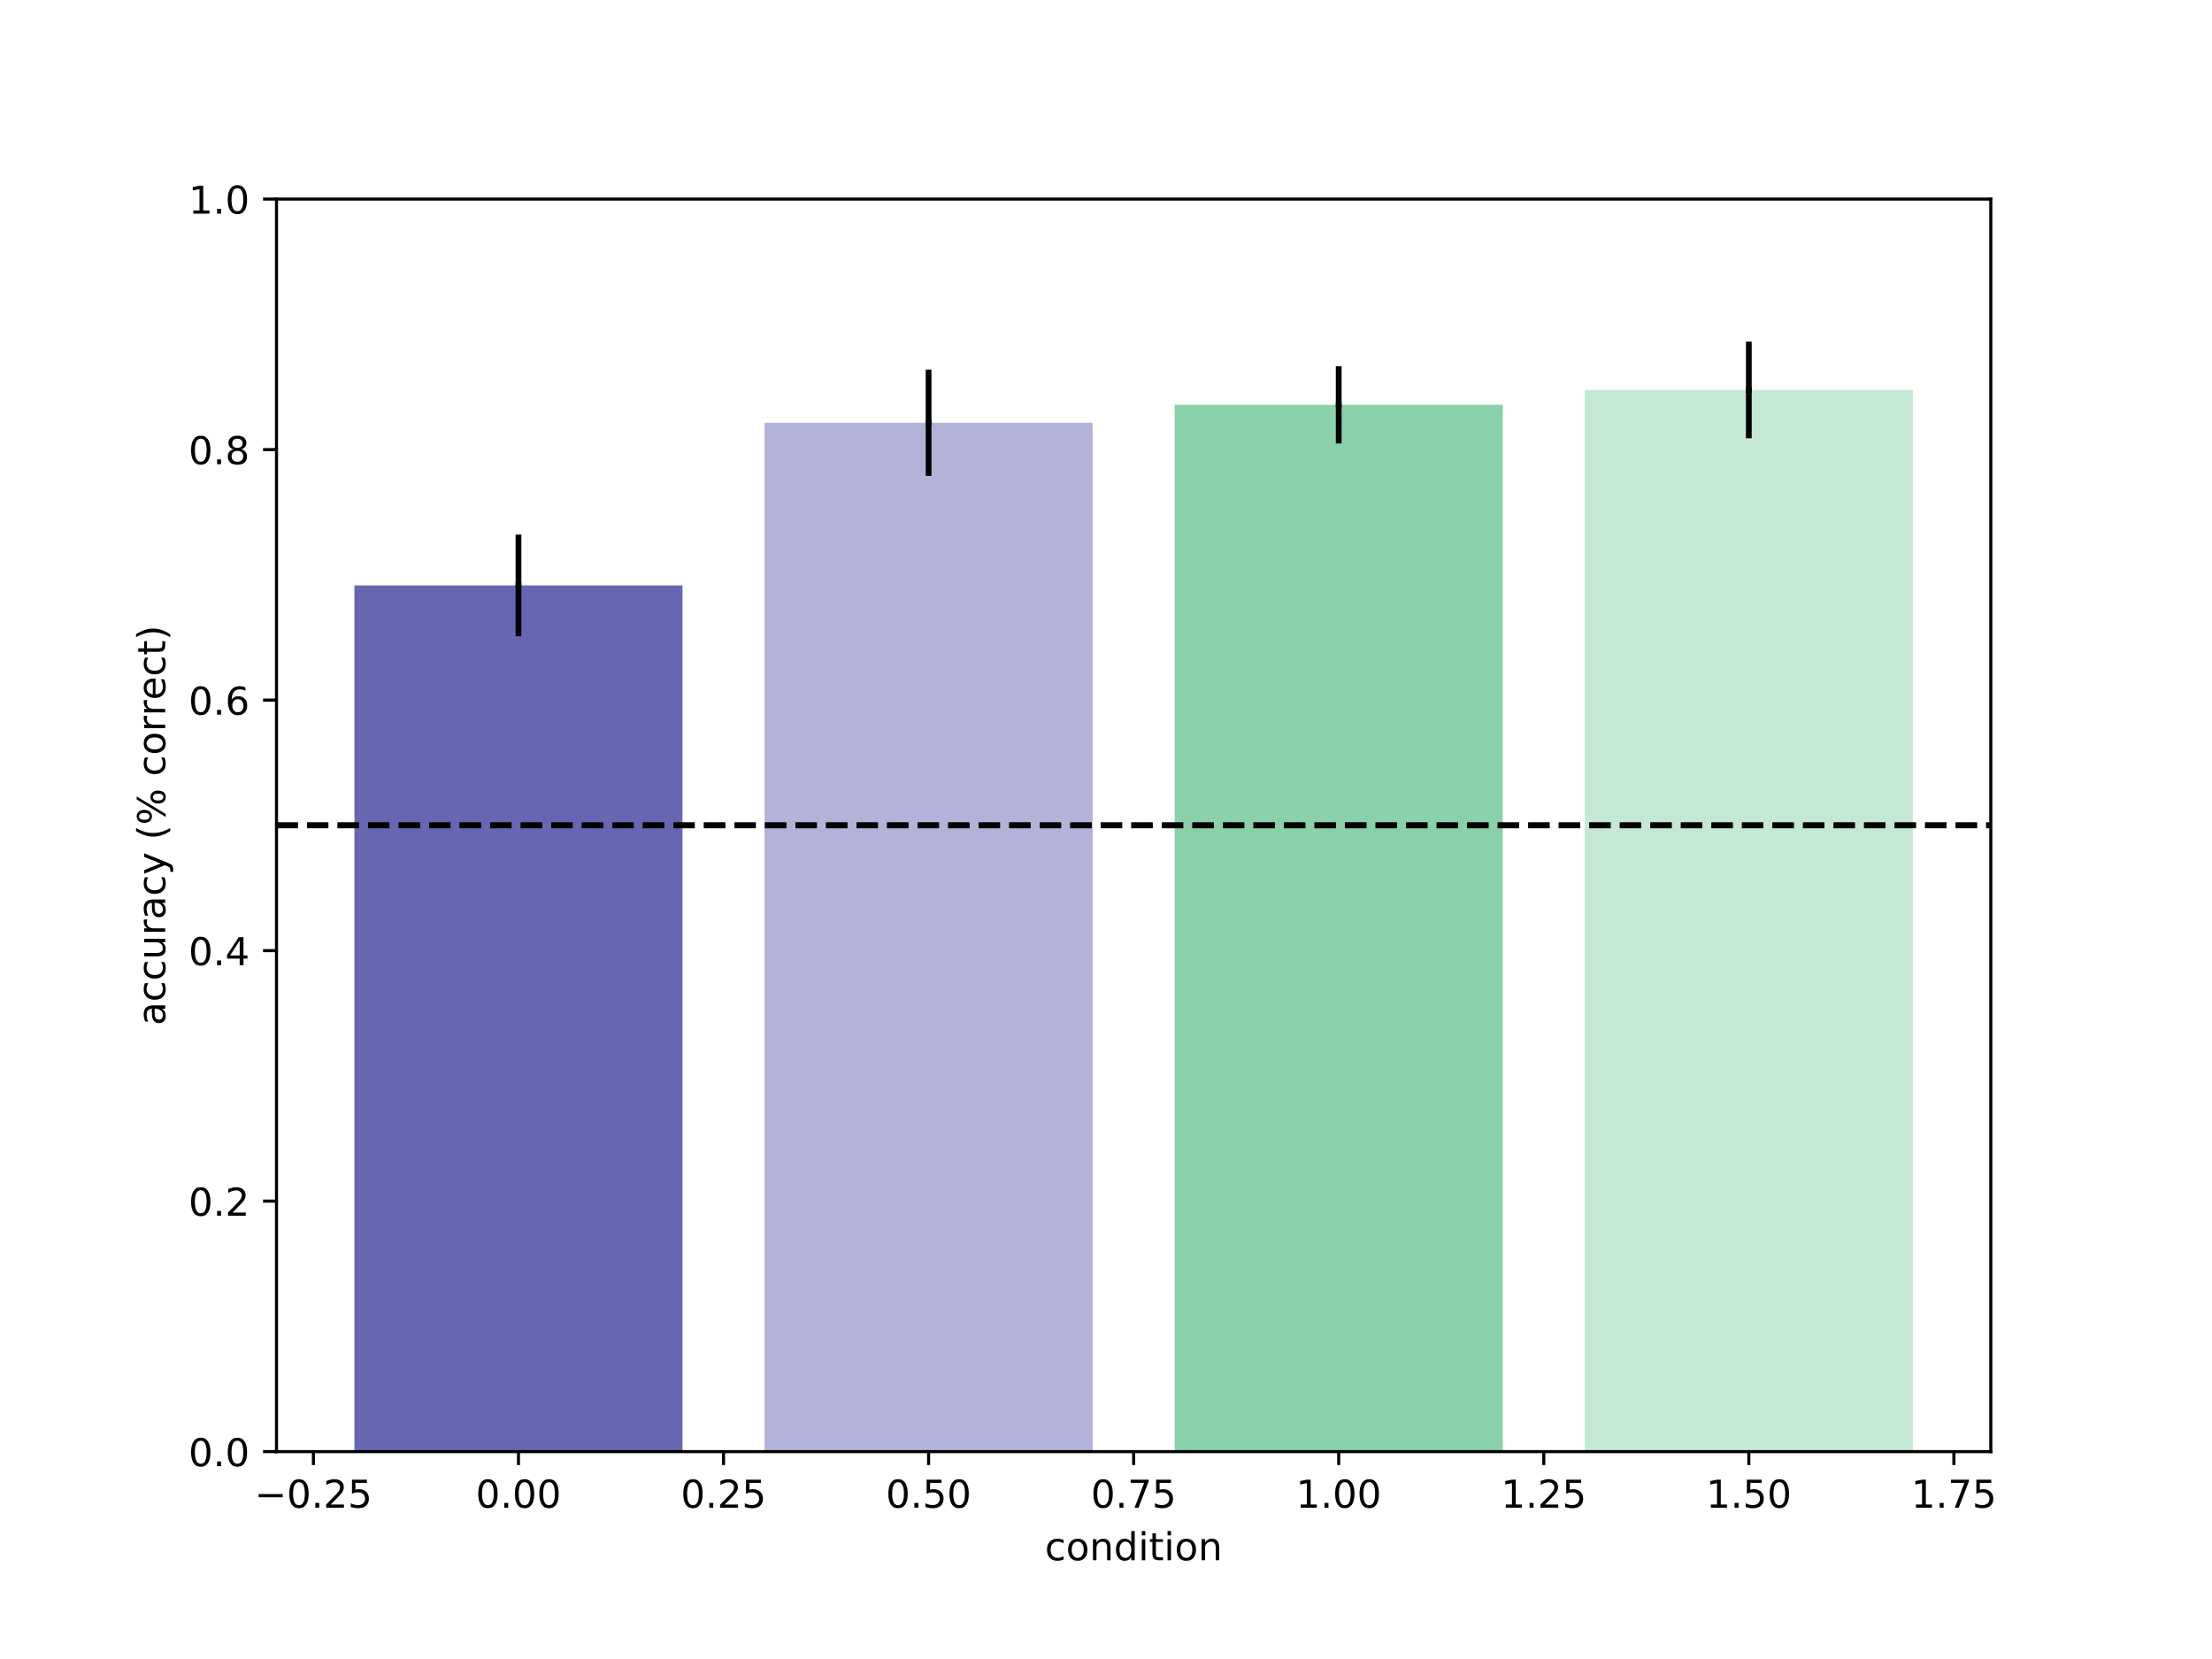
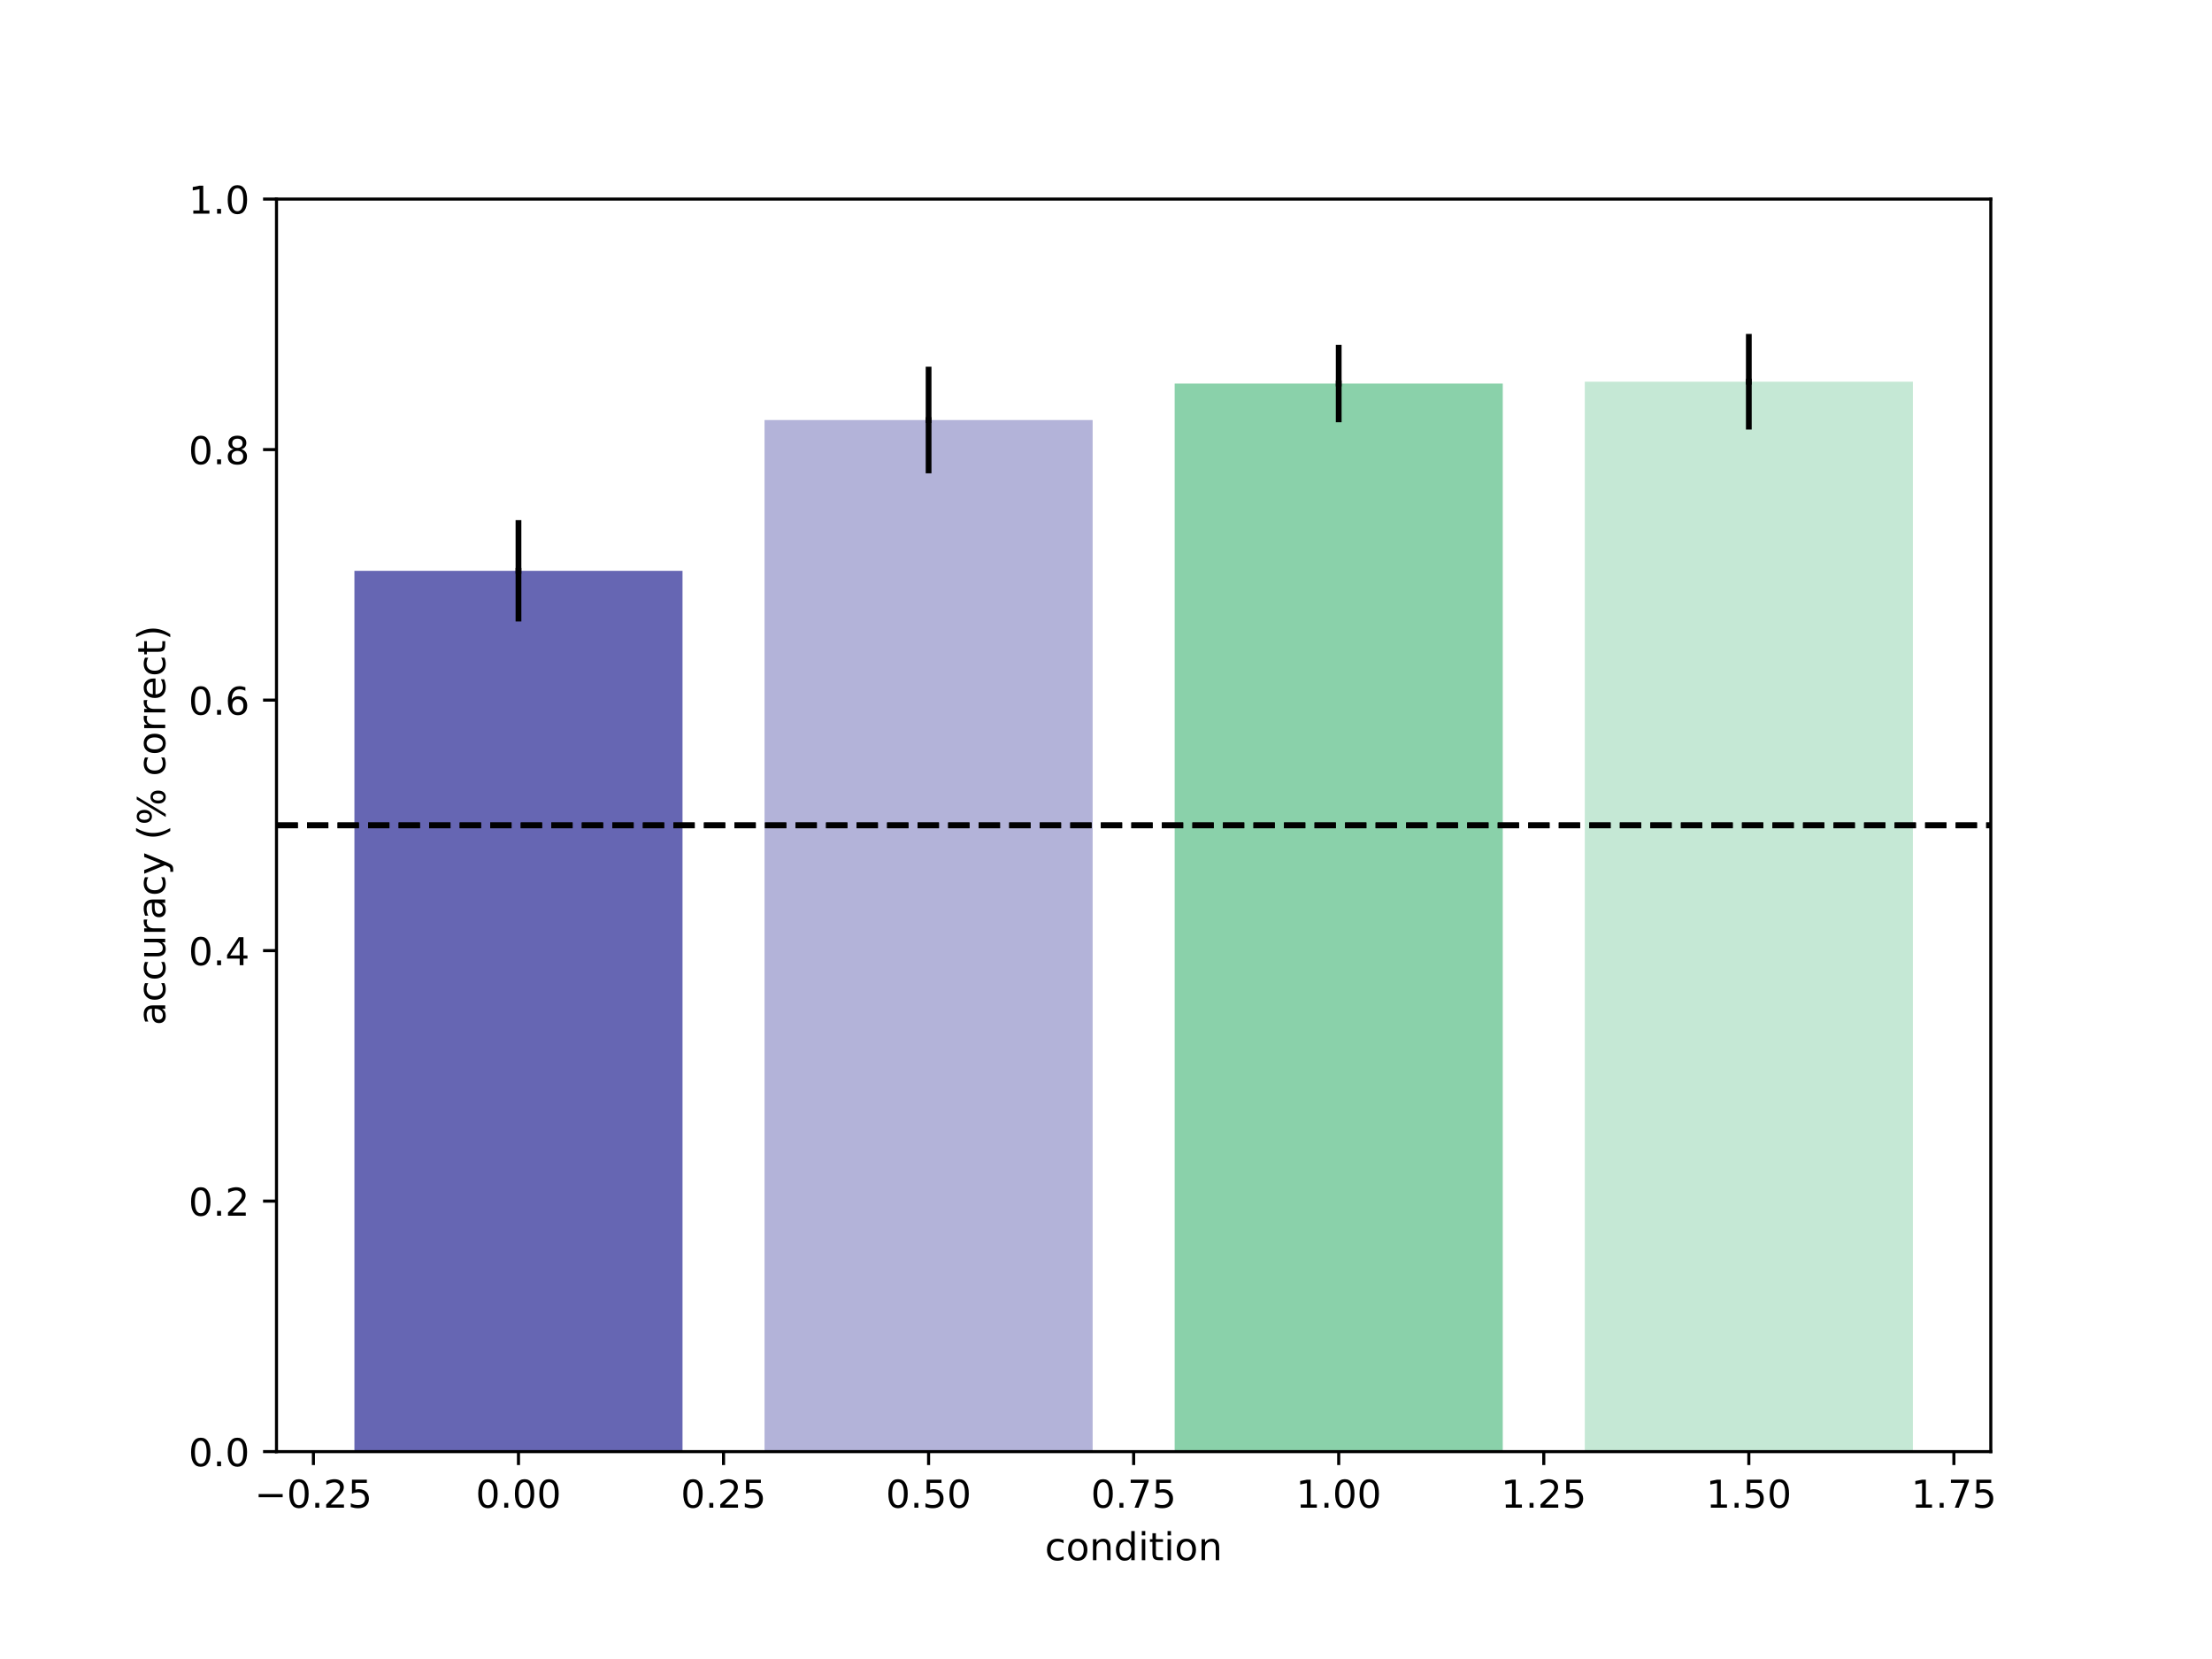
<svg xmlns="http://www.w3.org/2000/svg" xmlns:xlink="http://www.w3.org/1999/xlink" height="432pt" version="1.1" viewBox="0 0 576 432" width="576pt">
  <defs>
    <style type="text/css">
*{stroke-linecap:butt;stroke-linejoin:round;}
  </style>
  </defs>
  <g id="figure_1">
    <g id="patch_1">
      <path d="M 0 432  L 576 432  L 576 0  L 0 0  z " style="fill:#ffffff;" />
    </g>
    <g id="axes_1">
      <g id="patch_2">
        <path d="M 72 378  L 518.4 378  L 518.4 51.84  L 72 51.84  z " style="fill:#ffffff;" />
      </g>
      <g id="patch_3">
-         <path clip-path="url(#p69c36e5d11)" d="M 92.291 378  L 177.726 378  L 177.726 152.441  L 92.291 152.441  z " style="fill:#000080;opacity:0.6;" />
+         <path clip-path="url(#p2a716d1619)" d="M 92.291 378  L 177.726 378  L 177.726 148.643  L 92.291 148.643  z " style="fill:#000080;opacity:0.6;" />
      </g>
      <g id="patch_4">
-         <path clip-path="url(#p69c36e5d11)" d="M 199.085 378  L 284.521 378  L 284.521 110.083  L 199.085 110.083  z " style="fill:#000080;opacity:0.3;" />
+         <path clip-path="url(#p2a716d1619)" d="M 199.085 378  L 284.521 378  L 284.521 109.377  L 199.085 109.377  z " style="fill:#000080;opacity:0.3;" />
      </g>
      <g id="patch_5">
-         <path clip-path="url(#p69c36e5d11)" d="M 305.879 378  L 391.315 378  L 391.315 105.423  L 305.879 105.423  z " style="fill:#3cb371;opacity:0.6;" />
+         <path clip-path="url(#p2a716d1619)" d="M 305.879 378  L 391.315 378  L 391.315 99.874  L 305.879 99.874  z " style="fill:#3cb371;opacity:0.6;" />
      </g>
      <g id="patch_6">
-         <path clip-path="url(#p69c36e5d11)" d="M 412.674 378  L 498.109 378  L 498.109 101.541  L 412.674 101.541  z " style="fill:#3cb371;opacity:0.3;" />
+         <path clip-path="url(#p2a716d1619)" d="M 412.674 378  L 498.109 378  L 498.109 99.394  L 412.674 99.394  z " style="fill:#3cb371;opacity:0.3;" />
      </g>
      <g id="matplotlib.axis_1">
        <g id="xtick_1">
          <g id="line2d_1">
            <defs>
-               <path d="M 0 0  L 0 3.5  " id="m5ce6e09543" style="stroke:#000000;stroke-width:0.8;" />
-             </defs>
-             <g>
-               <use style="stroke:#000000;stroke-width:0.8;" x="81.611" xlink:href="#m5ce6e09543" y="378" />
+               <path d="M 0 0  L 0 3.5  " id="mb7021a6fa3" style="stroke:#000000;stroke-width:0.8;" />
+             </defs>
+             <g>
+               <use style="stroke:#000000;stroke-width:0.8;" x="81.611" xlink:href="#mb7021a6fa3" y="378" />
            </g>
          </g>
          <g id="text_1">
            <defs>
              <path d="M 10.594 35.5  L 73.188 35.5  L 73.188 27.203  L 10.594 27.203  z " id="DejaVuSans-8722" />
              <path d="M 31.781 66.406  Q 24.172 66.406 20.328 58.906  Q 16.5 51.422 16.5 36.375  Q 16.5 21.391 20.328 13.891  Q 24.172 6.391 31.781 6.391  Q 39.453 6.391 43.281 13.891  Q 47.125 21.391 47.125 36.375  Q 47.125 51.422 43.281 58.906  Q 39.453 66.406 31.781 66.406  z M 31.781 74.219  Q 44.047 74.219 50.516 64.516  Q 56.984 54.828 56.984 36.375  Q 56.984 17.969 50.516 8.266  Q 44.047 -1.422 31.781 -1.422  Q 19.531 -1.422 13.062 8.266  Q 6.594 17.969 6.594 36.375  Q 6.594 54.828 13.062 64.516  Q 19.531 74.219 31.781 74.219  z " id="DejaVuSans-48" />
              <path d="M 10.688 12.406  L 21 12.406  L 21 0  L 10.688 0  z " id="DejaVuSans-46" />
              <path d="M 19.188 8.297  L 53.609 8.297  L 53.609 0  L 7.328 0  L 7.328 8.297  Q 12.938 14.109 22.625 23.891  Q 32.328 33.688 34.812 36.531  Q 39.547 41.844 41.422 45.531  Q 43.312 49.219 43.312 52.781  Q 43.312 58.594 39.234 62.25  Q 35.156 65.922 28.609 65.922  Q 23.969 65.922 18.812 64.312  Q 13.672 62.703 7.812 59.422  L 7.812 69.391  Q 13.766 71.781 18.938 73  Q 24.125 74.219 28.422 74.219  Q 39.75 74.219 46.484 68.547  Q 53.219 62.891 53.219 53.422  Q 53.219 48.922 51.531 44.891  Q 49.859 40.875 45.406 35.406  Q 44.188 33.984 37.641 27.219  Q 31.109 20.453 19.188 8.297  z " id="DejaVuSans-50" />
              <path d="M 10.797 72.906  L 49.516 72.906  L 49.516 64.594  L 19.828 64.594  L 19.828 46.734  Q 21.969 47.469 24.109 47.828  Q 26.266 48.188 28.422 48.188  Q 40.625 48.188 47.75 41.5  Q 54.891 34.812 54.891 23.391  Q 54.891 11.625 47.562 5.094  Q 40.234 -1.422 26.906 -1.422  Q 22.312 -1.422 17.547 -0.641  Q 12.797 0.141 7.719 1.703  L 7.719 11.625  Q 12.109 9.234 16.797 8.062  Q 21.484 6.891 26.703 6.891  Q 35.156 6.891 40.078 11.328  Q 45.016 15.766 45.016 23.391  Q 45.016 31 40.078 35.438  Q 35.156 39.891 26.703 39.891  Q 22.75 39.891 18.812 39.016  Q 14.891 38.141 10.797 36.281  z " id="DejaVuSans-53" />
            </defs>
            <g transform="translate(66.28883 392.5984)scale(0.1 -0.1)">
              <use xlink:href="#DejaVuSans-8722" />
              <use x="83.789" xlink:href="#DejaVuSans-48" />
              <use x="147.412" xlink:href="#DejaVuSans-46" />
              <use x="179.199" xlink:href="#DejaVuSans-50" />
              <use x="242.822" xlink:href="#DejaVuSans-53" />
            </g>
          </g>
        </g>
        <g id="xtick_2">
          <g id="line2d_2">
            <g>
-               <use style="stroke:#000000;stroke-width:0.8;" x="135.009" xlink:href="#m5ce6e09543" y="378" />
+               <use style="stroke:#000000;stroke-width:0.8;" x="135.009" xlink:href="#mb7021a6fa3" y="378" />
            </g>
          </g>
          <g id="text_2">
            <g transform="translate(123.8758 392.5984)scale(0.1 -0.1)">
              <use xlink:href="#DejaVuSans-48" />
              <use x="63.623" xlink:href="#DejaVuSans-46" />
              <use x="95.41" xlink:href="#DejaVuSans-48" />
              <use x="159.033" xlink:href="#DejaVuSans-48" />
            </g>
          </g>
        </g>
        <g id="xtick_3">
          <g id="line2d_3">
            <g>
-               <use style="stroke:#000000;stroke-width:0.8;" x="188.406" xlink:href="#m5ce6e09543" y="378" />
+               <use style="stroke:#000000;stroke-width:0.8;" x="188.406" xlink:href="#mb7021a6fa3" y="378" />
            </g>
          </g>
          <g id="text_3">
            <g transform="translate(177.2729 392.5984)scale(0.1 -0.1)">
              <use xlink:href="#DejaVuSans-48" />
              <use x="63.623" xlink:href="#DejaVuSans-46" />
              <use x="95.41" xlink:href="#DejaVuSans-50" />
              <use x="159.033" xlink:href="#DejaVuSans-53" />
            </g>
          </g>
        </g>
        <g id="xtick_4">
          <g id="line2d_4">
            <g>
-               <use style="stroke:#000000;stroke-width:0.8;" x="241.803" xlink:href="#m5ce6e09543" y="378" />
+               <use style="stroke:#000000;stroke-width:0.8;" x="241.803" xlink:href="#mb7021a6fa3" y="378" />
            </g>
          </g>
          <g id="text_4">
            <g transform="translate(230.6701 392.5984)scale(0.1 -0.1)">
              <use xlink:href="#DejaVuSans-48" />
              <use x="63.623" xlink:href="#DejaVuSans-46" />
              <use x="95.41" xlink:href="#DejaVuSans-53" />
              <use x="159.033" xlink:href="#DejaVuSans-48" />
            </g>
          </g>
        </g>
        <g id="xtick_5">
          <g id="line2d_5">
            <g>
-               <use style="stroke:#000000;stroke-width:0.8;" x="295.2" xlink:href="#m5ce6e09543" y="378" />
+               <use style="stroke:#000000;stroke-width:0.8;" x="295.2" xlink:href="#mb7021a6fa3" y="378" />
            </g>
          </g>
          <g id="text_5">
            <defs>
              <path d="M 8.203 72.906  L 55.078 72.906  L 55.078 68.703  L 28.609 0  L 18.312 0  L 43.219 64.594  L 8.203 64.594  z " id="DejaVuSans-55" />
            </defs>
            <g transform="translate(284.0672 392.5984)scale(0.1 -0.1)">
              <use xlink:href="#DejaVuSans-48" />
              <use x="63.623" xlink:href="#DejaVuSans-46" />
              <use x="95.41" xlink:href="#DejaVuSans-55" />
              <use x="159.033" xlink:href="#DejaVuSans-53" />
            </g>
          </g>
        </g>
        <g id="xtick_6">
          <g id="line2d_6">
            <g>
-               <use style="stroke:#000000;stroke-width:0.8;" x="348.597" xlink:href="#m5ce6e09543" y="378" />
+               <use style="stroke:#000000;stroke-width:0.8;" x="348.597" xlink:href="#mb7021a6fa3" y="378" />
            </g>
          </g>
          <g id="text_6">
            <defs>
              <path d="M 12.406 8.297  L 28.516 8.297  L 28.516 63.922  L 10.984 60.406  L 10.984 69.391  L 28.422 72.906  L 38.281 72.906  L 38.281 8.297  L 54.391 8.297  L 54.391 0  L 12.406 0  z " id="DejaVuSans-49" />
            </defs>
            <g transform="translate(337.4643 392.5984)scale(0.1 -0.1)">
              <use xlink:href="#DejaVuSans-49" />
              <use x="63.623" xlink:href="#DejaVuSans-46" />
              <use x="95.41" xlink:href="#DejaVuSans-48" />
              <use x="159.033" xlink:href="#DejaVuSans-48" />
            </g>
          </g>
        </g>
        <g id="xtick_7">
          <g id="line2d_7">
            <g>
-               <use style="stroke:#000000;stroke-width:0.8;" x="401.994" xlink:href="#m5ce6e09543" y="378" />
+               <use style="stroke:#000000;stroke-width:0.8;" x="401.994" xlink:href="#mb7021a6fa3" y="378" />
            </g>
          </g>
          <g id="text_7">
            <g transform="translate(390.8614 392.5984)scale(0.1 -0.1)">
              <use xlink:href="#DejaVuSans-49" />
              <use x="63.623" xlink:href="#DejaVuSans-46" />
              <use x="95.41" xlink:href="#DejaVuSans-50" />
              <use x="159.033" xlink:href="#DejaVuSans-53" />
            </g>
          </g>
        </g>
        <g id="xtick_8">
          <g id="line2d_8">
            <g>
-               <use style="stroke:#000000;stroke-width:0.8;" x="455.391" xlink:href="#m5ce6e09543" y="378" />
+               <use style="stroke:#000000;stroke-width:0.8;" x="455.391" xlink:href="#mb7021a6fa3" y="378" />
            </g>
          </g>
          <g id="text_8">
            <g transform="translate(444.2586 392.5984)scale(0.1 -0.1)">
              <use xlink:href="#DejaVuSans-49" />
              <use x="63.623" xlink:href="#DejaVuSans-46" />
              <use x="95.41" xlink:href="#DejaVuSans-53" />
              <use x="159.033" xlink:href="#DejaVuSans-48" />
            </g>
          </g>
        </g>
        <g id="xtick_9">
          <g id="line2d_9">
            <g>
-               <use style="stroke:#000000;stroke-width:0.8;" x="508.789" xlink:href="#m5ce6e09543" y="378" />
+               <use style="stroke:#000000;stroke-width:0.8;" x="508.789" xlink:href="#mb7021a6fa3" y="378" />
            </g>
          </g>
          <g id="text_9">
            <g transform="translate(497.6557 392.5984)scale(0.1 -0.1)">
              <use xlink:href="#DejaVuSans-49" />
              <use x="63.623" xlink:href="#DejaVuSans-46" />
              <use x="95.41" xlink:href="#DejaVuSans-55" />
              <use x="159.033" xlink:href="#DejaVuSans-53" />
            </g>
          </g>
        </g>
        <g id="text_10">
          <defs>
            <path d="M 48.781 52.594  L 48.781 44.188  Q 44.969 46.297 41.141 47.344  Q 37.312 48.391 33.406 48.391  Q 24.656 48.391 19.812 42.844  Q 14.984 37.312 14.984 27.297  Q 14.984 17.281 19.812 11.734  Q 24.656 6.203 33.406 6.203  Q 37.312 6.203 41.141 7.25  Q 44.969 8.297 48.781 10.406  L 48.781 2.094  Q 45.016 0.344 40.984 -0.531  Q 36.969 -1.422 32.422 -1.422  Q 20.062 -1.422 12.781 6.344  Q 5.516 14.109 5.516 27.297  Q 5.516 40.672 12.859 48.328  Q 20.219 56 33.016 56  Q 37.156 56 41.109 55.141  Q 45.062 54.297 48.781 52.594  z " id="DejaVuSans-99" />
            <path d="M 30.609 48.391  Q 23.391 48.391 19.188 42.75  Q 14.984 37.109 14.984 27.297  Q 14.984 17.484 19.156 11.844  Q 23.344 6.203 30.609 6.203  Q 37.797 6.203 41.984 11.859  Q 46.188 17.531 46.188 27.297  Q 46.188 37.016 41.984 42.703  Q 37.797 48.391 30.609 48.391  z M 30.609 56  Q 42.328 56 49.016 48.375  Q 55.719 40.766 55.719 27.297  Q 55.719 13.875 49.016 6.219  Q 42.328 -1.422 30.609 -1.422  Q 18.844 -1.422 12.172 6.219  Q 5.516 13.875 5.516 27.297  Q 5.516 40.766 12.172 48.375  Q 18.844 56 30.609 56  z " id="DejaVuSans-111" />
            <path d="M 54.891 33.016  L 54.891 0  L 45.906 0  L 45.906 32.719  Q 45.906 40.484 42.875 44.328  Q 39.844 48.188 33.797 48.188  Q 26.516 48.188 22.312 43.547  Q 18.109 38.922 18.109 30.906  L 18.109 0  L 9.078 0  L 9.078 54.688  L 18.109 54.688  L 18.109 46.188  Q 21.344 51.125 25.703 53.562  Q 30.078 56 35.797 56  Q 45.219 56 50.047 50.172  Q 54.891 44.344 54.891 33.016  z " id="DejaVuSans-110" />
            <path d="M 45.406 46.391  L 45.406 75.984  L 54.391 75.984  L 54.391 0  L 45.406 0  L 45.406 8.203  Q 42.578 3.328 38.25 0.953  Q 33.938 -1.422 27.875 -1.422  Q 17.969 -1.422 11.734 6.484  Q 5.516 14.406 5.516 27.297  Q 5.516 40.188 11.734 48.094  Q 17.969 56 27.875 56  Q 33.938 56 38.25 53.625  Q 42.578 51.266 45.406 46.391  z M 14.797 27.297  Q 14.797 17.391 18.875 11.75  Q 22.953 6.109 30.078 6.109  Q 37.203 6.109 41.297 11.75  Q 45.406 17.391 45.406 27.297  Q 45.406 37.203 41.297 42.844  Q 37.203 48.484 30.078 48.484  Q 22.953 48.484 18.875 42.844  Q 14.797 37.203 14.797 27.297  z " id="DejaVuSans-100" />
            <path d="M 9.422 54.688  L 18.406 54.688  L 18.406 0  L 9.422 0  z M 9.422 75.984  L 18.406 75.984  L 18.406 64.594  L 9.422 64.594  z " id="DejaVuSans-105" />
            <path d="M 18.312 70.219  L 18.312 54.688  L 36.812 54.688  L 36.812 47.703  L 18.312 47.703  L 18.312 18.016  Q 18.312 11.328 20.141 9.422  Q 21.969 7.516 27.594 7.516  L 36.812 7.516  L 36.812 0  L 27.594 0  Q 17.188 0 13.234 3.875  Q 9.281 7.766 9.281 18.016  L 9.281 47.703  L 2.688 47.703  L 2.688 54.688  L 9.281 54.688  L 9.281 70.219  z " id="DejaVuSans-116" />
          </defs>
          <g transform="translate(272.082 406.2766)scale(0.1 -0.1)">
            <use xlink:href="#DejaVuSans-99" />
            <use x="54.98" xlink:href="#DejaVuSans-111" />
            <use x="116.162" xlink:href="#DejaVuSans-110" />
            <use x="179.541" xlink:href="#DejaVuSans-100" />
            <use x="243.018" xlink:href="#DejaVuSans-105" />
            <use x="270.801" xlink:href="#DejaVuSans-116" />
            <use x="310.01" xlink:href="#DejaVuSans-105" />
            <use x="337.793" xlink:href="#DejaVuSans-111" />
            <use x="398.975" xlink:href="#DejaVuSans-110" />
          </g>
        </g>
      </g>
      <g id="matplotlib.axis_2">
        <g id="ytick_1">
          <g id="line2d_10">
            <defs>
-               <path d="M 0 0  L -3.5 0  " id="m5a376ee619" style="stroke:#000000;stroke-width:0.8;" />
-             </defs>
-             <g>
-               <use style="stroke:#000000;stroke-width:0.8;" x="72" xlink:href="#m5a376ee619" y="378" />
+               <path d="M 0 0  L -3.5 0  " id="m75f71f9fc7" style="stroke:#000000;stroke-width:0.8;" />
+             </defs>
+             <g>
+               <use style="stroke:#000000;stroke-width:0.8;" x="72" xlink:href="#m75f71f9fc7" y="378" />
            </g>
          </g>
          <g id="text_11">
            <g transform="translate(49.09687 381.7992)scale(0.1 -0.1)">
              <use xlink:href="#DejaVuSans-48" />
              <use x="63.623" xlink:href="#DejaVuSans-46" />
              <use x="95.41" xlink:href="#DejaVuSans-48" />
            </g>
          </g>
        </g>
        <g id="ytick_2">
          <g id="line2d_11">
            <g>
-               <use style="stroke:#000000;stroke-width:0.8;" x="72" xlink:href="#m5a376ee619" y="312.768" />
+               <use style="stroke:#000000;stroke-width:0.8;" x="72" xlink:href="#m75f71f9fc7" y="312.768" />
            </g>
          </g>
          <g id="text_12">
            <g transform="translate(49.09687 316.5672)scale(0.1 -0.1)">
              <use xlink:href="#DejaVuSans-48" />
              <use x="63.623" xlink:href="#DejaVuSans-46" />
              <use x="95.41" xlink:href="#DejaVuSans-50" />
            </g>
          </g>
        </g>
        <g id="ytick_3">
          <g id="line2d_12">
            <g>
-               <use style="stroke:#000000;stroke-width:0.8;" x="72" xlink:href="#m5a376ee619" y="247.536" />
+               <use style="stroke:#000000;stroke-width:0.8;" x="72" xlink:href="#m75f71f9fc7" y="247.536" />
            </g>
          </g>
          <g id="text_13">
            <defs>
              <path d="M 37.797 64.312  L 12.891 25.391  L 37.797 25.391  z M 35.203 72.906  L 47.609 72.906  L 47.609 25.391  L 58.016 25.391  L 58.016 17.188  L 47.609 17.188  L 47.609 0  L 37.797 0  L 37.797 17.188  L 4.891 17.188  L 4.891 26.703  z " id="DejaVuSans-52" />
            </defs>
            <g transform="translate(49.09687 251.3352)scale(0.1 -0.1)">
              <use xlink:href="#DejaVuSans-48" />
              <use x="63.623" xlink:href="#DejaVuSans-46" />
              <use x="95.41" xlink:href="#DejaVuSans-52" />
            </g>
          </g>
        </g>
        <g id="ytick_4">
          <g id="line2d_13">
            <g>
-               <use style="stroke:#000000;stroke-width:0.8;" x="72" xlink:href="#m5a376ee619" y="182.304" />
+               <use style="stroke:#000000;stroke-width:0.8;" x="72" xlink:href="#m75f71f9fc7" y="182.304" />
            </g>
          </g>
          <g id="text_14">
            <defs>
              <path d="M 33.016 40.375  Q 26.375 40.375 22.484 35.828  Q 18.609 31.297 18.609 23.391  Q 18.609 15.531 22.484 10.953  Q 26.375 6.391 33.016 6.391  Q 39.656 6.391 43.531 10.953  Q 47.406 15.531 47.406 23.391  Q 47.406 31.297 43.531 35.828  Q 39.656 40.375 33.016 40.375  z M 52.594 71.297  L 52.594 62.312  Q 48.875 64.062 45.094 64.984  Q 41.312 65.922 37.594 65.922  Q 27.828 65.922 22.672 59.328  Q 17.531 52.734 16.797 39.406  Q 19.672 43.656 24.016 45.922  Q 28.375 48.188 33.594 48.188  Q 44.578 48.188 50.953 41.516  Q 57.328 34.859 57.328 23.391  Q 57.328 12.156 50.688 5.359  Q 44.047 -1.422 33.016 -1.422  Q 20.359 -1.422 13.672 8.266  Q 6.984 17.969 6.984 36.375  Q 6.984 53.656 15.188 63.938  Q 23.391 74.219 37.203 74.219  Q 40.922 74.219 44.703 73.484  Q 48.484 72.75 52.594 71.297  z " id="DejaVuSans-54" />
            </defs>
            <g transform="translate(49.09687 186.1032)scale(0.1 -0.1)">
              <use xlink:href="#DejaVuSans-48" />
              <use x="63.623" xlink:href="#DejaVuSans-46" />
              <use x="95.41" xlink:href="#DejaVuSans-54" />
            </g>
          </g>
        </g>
        <g id="ytick_5">
          <g id="line2d_14">
            <g>
-               <use style="stroke:#000000;stroke-width:0.8;" x="72" xlink:href="#m5a376ee619" y="117.072" />
+               <use style="stroke:#000000;stroke-width:0.8;" x="72" xlink:href="#m75f71f9fc7" y="117.072" />
            </g>
          </g>
          <g id="text_15">
            <defs>
              <path d="M 31.781 34.625  Q 24.75 34.625 20.719 30.859  Q 16.703 27.094 16.703 20.516  Q 16.703 13.922 20.719 10.156  Q 24.75 6.391 31.781 6.391  Q 38.812 6.391 42.859 10.172  Q 46.922 13.969 46.922 20.516  Q 46.922 27.094 42.891 30.859  Q 38.875 34.625 31.781 34.625  z M 21.922 38.812  Q 15.578 40.375 12.031 44.719  Q 8.5 49.078 8.5 55.328  Q 8.5 64.062 14.719 69.141  Q 20.953 74.219 31.781 74.219  Q 42.672 74.219 48.875 69.141  Q 55.078 64.062 55.078 55.328  Q 55.078 49.078 51.531 44.719  Q 48 40.375 41.703 38.812  Q 48.828 37.156 52.797 32.312  Q 56.781 27.484 56.781 20.516  Q 56.781 9.906 50.312 4.234  Q 43.844 -1.422 31.781 -1.422  Q 19.734 -1.422 13.25 4.234  Q 6.781 9.906 6.781 20.516  Q 6.781 27.484 10.781 32.312  Q 14.797 37.156 21.922 38.812  z M 18.312 54.391  Q 18.312 48.734 21.844 45.562  Q 25.391 42.391 31.781 42.391  Q 38.141 42.391 41.719 45.562  Q 45.312 48.734 45.312 54.391  Q 45.312 60.062 41.719 63.234  Q 38.141 66.406 31.781 66.406  Q 25.391 66.406 21.844 63.234  Q 18.312 60.062 18.312 54.391  z " id="DejaVuSans-56" />
            </defs>
            <g transform="translate(49.09687 120.8712)scale(0.1 -0.1)">
              <use xlink:href="#DejaVuSans-48" />
              <use x="63.623" xlink:href="#DejaVuSans-46" />
              <use x="95.41" xlink:href="#DejaVuSans-56" />
            </g>
          </g>
        </g>
        <g id="ytick_6">
          <g id="line2d_15">
            <g>
-               <use style="stroke:#000000;stroke-width:0.8;" x="72" xlink:href="#m5a376ee619" y="51.84" />
+               <use style="stroke:#000000;stroke-width:0.8;" x="72" xlink:href="#m75f71f9fc7" y="51.84" />
            </g>
          </g>
          <g id="text_16">
            <g transform="translate(49.09687 55.63922)scale(0.1 -0.1)">
              <use xlink:href="#DejaVuSans-49" />
              <use x="63.623" xlink:href="#DejaVuSans-46" />
              <use x="95.41" xlink:href="#DejaVuSans-48" />
            </g>
          </g>
        </g>
        <g id="text_17">
          <defs>
            <path d="M 34.281 27.484  Q 23.391 27.484 19.188 25  Q 14.984 22.516 14.984 16.5  Q 14.984 11.719 18.141 8.906  Q 21.297 6.109 26.703 6.109  Q 34.188 6.109 38.703 11.406  Q 43.219 16.703 43.219 25.484  L 43.219 27.484  z M 52.203 31.203  L 52.203 0  L 43.219 0  L 43.219 8.297  Q 40.141 3.328 35.547 0.953  Q 30.953 -1.422 24.312 -1.422  Q 15.922 -1.422 10.953 3.297  Q 6 8.016 6 15.922  Q 6 25.141 12.172 29.828  Q 18.359 34.516 30.609 34.516  L 43.219 34.516  L 43.219 35.406  Q 43.219 41.609 39.141 45  Q 35.062 48.391 27.688 48.391  Q 23 48.391 18.547 47.266  Q 14.109 46.141 10.016 43.891  L 10.016 52.203  Q 14.938 54.109 19.578 55.047  Q 24.219 56 28.609 56  Q 40.484 56 46.344 49.844  Q 52.203 43.703 52.203 31.203  z " id="DejaVuSans-97" />
            <path d="M 8.5 21.578  L 8.5 54.688  L 17.484 54.688  L 17.484 21.922  Q 17.484 14.156 20.5 10.266  Q 23.531 6.391 29.594 6.391  Q 36.859 6.391 41.078 11.031  Q 45.312 15.672 45.312 23.688  L 45.312 54.688  L 54.297 54.688  L 54.297 0  L 45.312 0  L 45.312 8.406  Q 42.047 3.422 37.719 1  Q 33.406 -1.422 27.688 -1.422  Q 18.266 -1.422 13.375 4.438  Q 8.5 10.297 8.5 21.578  z M 31.109 56  z " id="DejaVuSans-117" />
            <path d="M 41.109 46.297  Q 39.594 47.172 37.812 47.578  Q 36.031 48 33.891 48  Q 26.266 48 22.188 43.047  Q 18.109 38.094 18.109 28.812  L 18.109 0  L 9.078 0  L 9.078 54.688  L 18.109 54.688  L 18.109 46.188  Q 20.953 51.172 25.484 53.578  Q 30.031 56 36.531 56  Q 37.453 56 38.578 55.875  Q 39.703 55.766 41.062 55.516  z " id="DejaVuSans-114" />
            <path d="M 32.172 -5.078  Q 28.375 -14.844 24.75 -17.812  Q 21.141 -20.797 15.094 -20.797  L 7.906 -20.797  L 7.906 -13.281  L 13.188 -13.281  Q 16.891 -13.281 18.938 -11.516  Q 21 -9.766 23.484 -3.219  L 25.094 0.875  L 2.984 54.688  L 12.5 54.688  L 29.594 11.922  L 46.688 54.688  L 56.203 54.688  z " id="DejaVuSans-121" />
            <path id="DejaVuSans-32" />
            <path d="M 31 75.875  Q 24.469 64.656 21.281 53.656  Q 18.109 42.672 18.109 31.391  Q 18.109 20.125 21.312 9.062  Q 24.516 -2 31 -13.188  L 23.188 -13.188  Q 15.875 -1.703 12.234 9.375  Q 8.594 20.453 8.594 31.391  Q 8.594 42.281 12.203 53.312  Q 15.828 64.359 23.188 75.875  z " id="DejaVuSans-40" />
            <path d="M 72.703 32.078  Q 68.453 32.078 66.031 28.469  Q 63.625 24.859 63.625 18.406  Q 63.625 12.062 66.031 8.422  Q 68.453 4.781 72.703 4.781  Q 76.859 4.781 79.266 8.422  Q 81.688 12.062 81.688 18.406  Q 81.688 24.812 79.266 28.438  Q 76.859 32.078 72.703 32.078  z M 72.703 38.281  Q 80.422 38.281 84.953 32.906  Q 89.5 27.547 89.5 18.406  Q 89.5 9.281 84.938 3.922  Q 80.375 -1.422 72.703 -1.422  Q 64.891 -1.422 60.344 3.922  Q 55.812 9.281 55.812 18.406  Q 55.812 27.594 60.375 32.938  Q 64.938 38.281 72.703 38.281  z M 22.312 68.016  Q 18.109 68.016 15.688 64.375  Q 13.281 60.75 13.281 54.391  Q 13.281 47.953 15.672 44.328  Q 18.062 40.719 22.312 40.719  Q 26.562 40.719 28.969 44.328  Q 31.391 47.953 31.391 54.391  Q 31.391 60.688 28.953 64.344  Q 26.516 68.016 22.312 68.016  z M 66.406 74.219  L 74.219 74.219  L 28.609 -1.422  L 20.797 -1.422  z M 22.312 74.219  Q 30.031 74.219 34.609 68.875  Q 39.203 63.531 39.203 54.391  Q 39.203 45.172 34.641 39.844  Q 30.078 34.516 22.312 34.516  Q 14.547 34.516 10.031 39.859  Q 5.516 45.219 5.516 54.391  Q 5.516 63.484 10.047 68.844  Q 14.594 74.219 22.312 74.219  z " id="DejaVuSans-37" />
            <path d="M 56.203 29.594  L 56.203 25.203  L 14.891 25.203  Q 15.484 15.922 20.484 11.062  Q 25.484 6.203 34.422 6.203  Q 39.594 6.203 44.453 7.469  Q 49.312 8.734 54.109 11.281  L 54.109 2.781  Q 49.266 0.734 44.188 -0.344  Q 39.109 -1.422 33.891 -1.422  Q 20.797 -1.422 13.156 6.188  Q 5.516 13.812 5.516 26.812  Q 5.516 40.234 12.766 48.109  Q 20.016 56 32.328 56  Q 43.359 56 49.781 48.891  Q 56.203 41.797 56.203 29.594  z M 47.219 32.234  Q 47.125 39.594 43.094 43.984  Q 39.062 48.391 32.422 48.391  Q 24.906 48.391 20.391 44.141  Q 15.875 39.891 15.188 32.172  z " id="DejaVuSans-101" />
            <path d="M 8.016 75.875  L 15.828 75.875  Q 23.141 64.359 26.781 53.312  Q 30.422 42.281 30.422 31.391  Q 30.422 20.453 26.781 9.375  Q 23.141 -1.703 15.828 -13.188  L 8.016 -13.188  Q 14.5 -2 17.703 9.062  Q 20.906 20.125 20.906 31.391  Q 20.906 42.672 17.703 53.656  Q 14.5 64.656 8.016 75.875  z " id="DejaVuSans-41" />
          </defs>
          <g transform="translate(43.01719 267.013)rotate(-90)scale(0.1 -0.1)">
            <use xlink:href="#DejaVuSans-97" />
            <use x="61.279" xlink:href="#DejaVuSans-99" />
            <use x="116.26" xlink:href="#DejaVuSans-99" />
            <use x="171.24" xlink:href="#DejaVuSans-117" />
            <use x="234.619" xlink:href="#DejaVuSans-114" />
            <use x="275.732" xlink:href="#DejaVuSans-97" />
            <use x="337.012" xlink:href="#DejaVuSans-99" />
            <use x="391.992" xlink:href="#DejaVuSans-121" />
            <use x="451.172" xlink:href="#DejaVuSans-32" />
            <use x="482.959" xlink:href="#DejaVuSans-40" />
            <use x="521.973" xlink:href="#DejaVuSans-37" />
            <use x="616.992" xlink:href="#DejaVuSans-32" />
            <use x="648.779" xlink:href="#DejaVuSans-99" />
            <use x="703.76" xlink:href="#DejaVuSans-111" />
            <use x="764.941" xlink:href="#DejaVuSans-114" />
            <use x="806.039" xlink:href="#DejaVuSans-114" />
            <use x="847.121" xlink:href="#DejaVuSans-101" />
            <use x="908.645" xlink:href="#DejaVuSans-99" />
            <use x="963.625" xlink:href="#DejaVuSans-116" />
            <use x="1002.834" xlink:href="#DejaVuSans-41" />
          </g>
        </g>
      </g>
      <g id="LineCollection_1">
-         <path clip-path="url(#p69c36e5d11)" d="M 135.009 165.681  L 135.009 139.202  " style="fill:none;stroke:#000000;stroke-width:1.5;" />
+         <path clip-path="url(#p2a716d1619)" d="M 135.009 161.84  L 135.009 135.447  " style="fill:none;stroke:#000000;stroke-width:1.5;" />
      </g>
      <g id="LineCollection_2">
-         <path clip-path="url(#p69c36e5d11)" d="M 241.803 123.917  L 241.803 96.249  " style="fill:none;stroke:#000000;stroke-width:1.5;" />
+         <path clip-path="url(#p2a716d1619)" d="M 241.803 123.255  L 241.803 95.499  " style="fill:none;stroke:#000000;stroke-width:1.5;" />
      </g>
      <g id="LineCollection_3">
-         <path clip-path="url(#p69c36e5d11)" d="M 348.597 115.482  L 348.597 95.365  " style="fill:none;stroke:#000000;stroke-width:1.5;" />
+         <path clip-path="url(#p2a716d1619)" d="M 348.597 109.945  L 348.597 89.804  " style="fill:none;stroke:#000000;stroke-width:1.5;" />
      </g>
      <g id="LineCollection_4">
-         <path clip-path="url(#p69c36e5d11)" d="M 455.391 114.122  L 455.391 88.959  " style="fill:none;stroke:#000000;stroke-width:1.5;" />
+         <path clip-path="url(#p2a716d1619)" d="M 455.391 111.844  L 455.391 86.945  " style="fill:none;stroke:#000000;stroke-width:1.5;" />
      </g>
      <g id="line2d_16">
-         <path clip-path="url(#p69c36e5d11)" d="M 72 214.92  L 518.4 214.92  " style="fill:none;stroke:#000000;stroke-dasharray:5.55,2.4;stroke-dashoffset:0;stroke-width:1.5;" />
+         <path clip-path="url(#p2a716d1619)" d="M 72 214.92  L 518.4 214.92  " style="fill:none;stroke:#000000;stroke-dasharray:5.55,2.4;stroke-dashoffset:0;stroke-width:1.5;" />
      </g>
      <g id="line2d_17">
-         <path clip-path="url(#p69c36e5d11)" d="M 72 214.92  L 518.4 214.92  " style="fill:none;stroke:#000000;stroke-dasharray:5.55,2.4;stroke-dashoffset:0;stroke-width:1.5;" />
+         <path clip-path="url(#p2a716d1619)" d="M 72 214.92  L 518.4 214.92  " style="fill:none;stroke:#000000;stroke-dasharray:5.55,2.4;stroke-dashoffset:0;stroke-width:1.5;" />
      </g>
      <g id="line2d_18">
-         <path clip-path="url(#p69c36e5d11)" d="M 135.009 152.441  " style="fill:none;stroke:#000000;stroke-linecap:square;stroke-width:1.5;" />
+         <path clip-path="url(#p2a716d1619)" d="M 135.009 148.643  " style="fill:none;stroke:#000000;stroke-linecap:square;stroke-width:1.5;" />
      </g>
      <g id="line2d_19">
-         <path clip-path="url(#p69c36e5d11)" d="M 241.803 110.083  " style="fill:none;stroke:#000000;stroke-linecap:square;stroke-width:1.5;" />
+         <path clip-path="url(#p2a716d1619)" d="M 241.803 109.377  " style="fill:none;stroke:#000000;stroke-linecap:square;stroke-width:1.5;" />
      </g>
      <g id="line2d_20">
-         <path clip-path="url(#p69c36e5d11)" d="M 348.597 105.423  " style="fill:none;stroke:#000000;stroke-linecap:square;stroke-width:1.5;" />
+         <path clip-path="url(#p2a716d1619)" d="M 348.597 99.874  " style="fill:none;stroke:#000000;stroke-linecap:square;stroke-width:1.5;" />
      </g>
      <g id="line2d_21">
-         <path clip-path="url(#p69c36e5d11)" d="M 455.391 101.541  " style="fill:none;stroke:#000000;stroke-linecap:square;stroke-width:1.5;" />
+         <path clip-path="url(#p2a716d1619)" d="M 455.391 99.394  " style="fill:none;stroke:#000000;stroke-linecap:square;stroke-width:1.5;" />
      </g>
      <g id="patch_7">
        <path d="M 72 378  L 72 51.84  " style="fill:none;stroke:#000000;stroke-linecap:square;stroke-linejoin:miter;stroke-width:0.8;" />
      </g>
      <g id="patch_8">
        <path d="M 518.4 378  L 518.4 51.84  " style="fill:none;stroke:#000000;stroke-linecap:square;stroke-linejoin:miter;stroke-width:0.8;" />
      </g>
      <g id="patch_9">
        <path d="M 72 378  L 518.4 378  " style="fill:none;stroke:#000000;stroke-linecap:square;stroke-linejoin:miter;stroke-width:0.8;" />
      </g>
      <g id="patch_10">
        <path d="M 72 51.84  L 518.4 51.84  " style="fill:none;stroke:#000000;stroke-linecap:square;stroke-linejoin:miter;stroke-width:0.8;" />
      </g>
    </g>
  </g>
  <defs>
-     <clipPath id="p69c36e5d11">
+     <clipPath id="p2a716d1619">
      <rect height="326.16" width="446.4" x="72" y="51.84" />
    </clipPath>
  </defs>
</svg>
